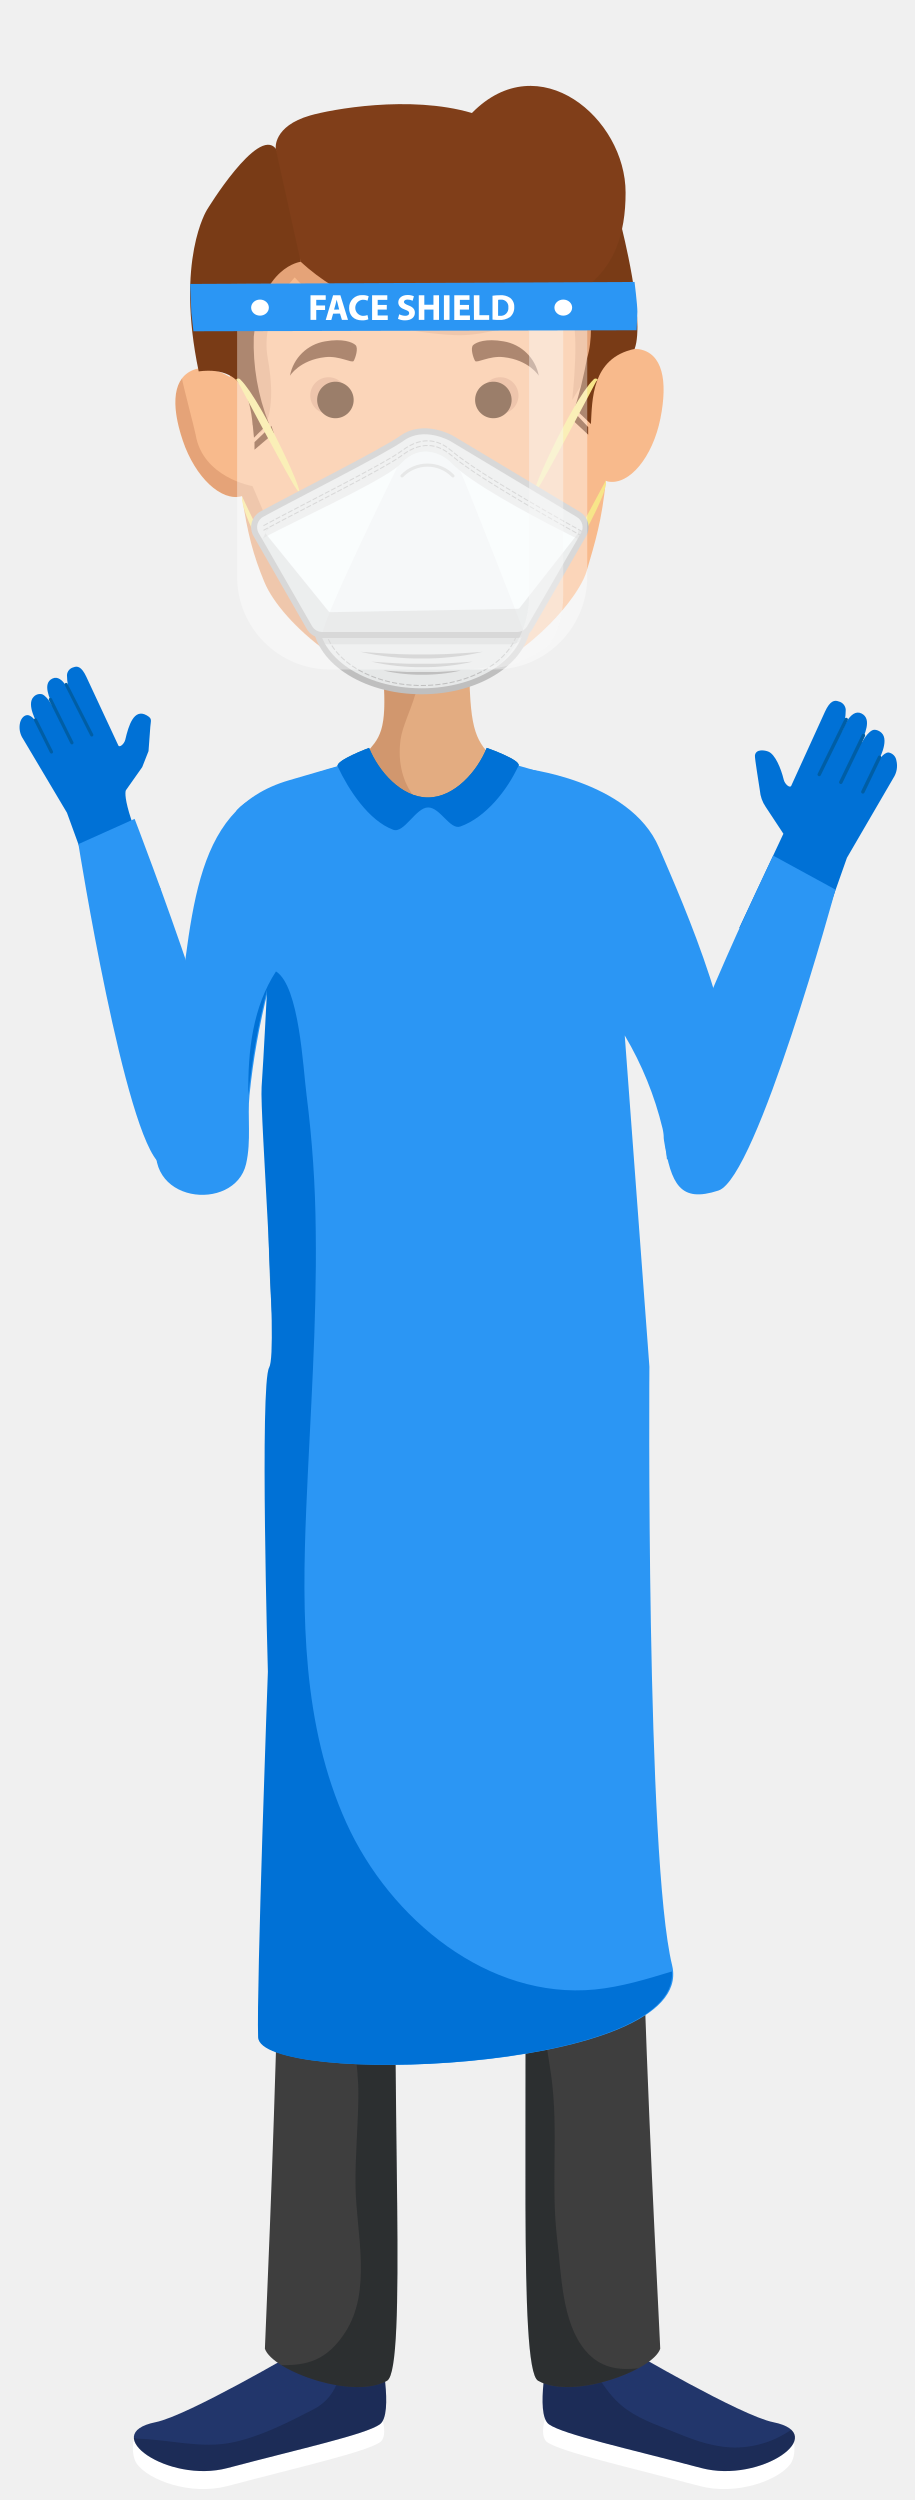
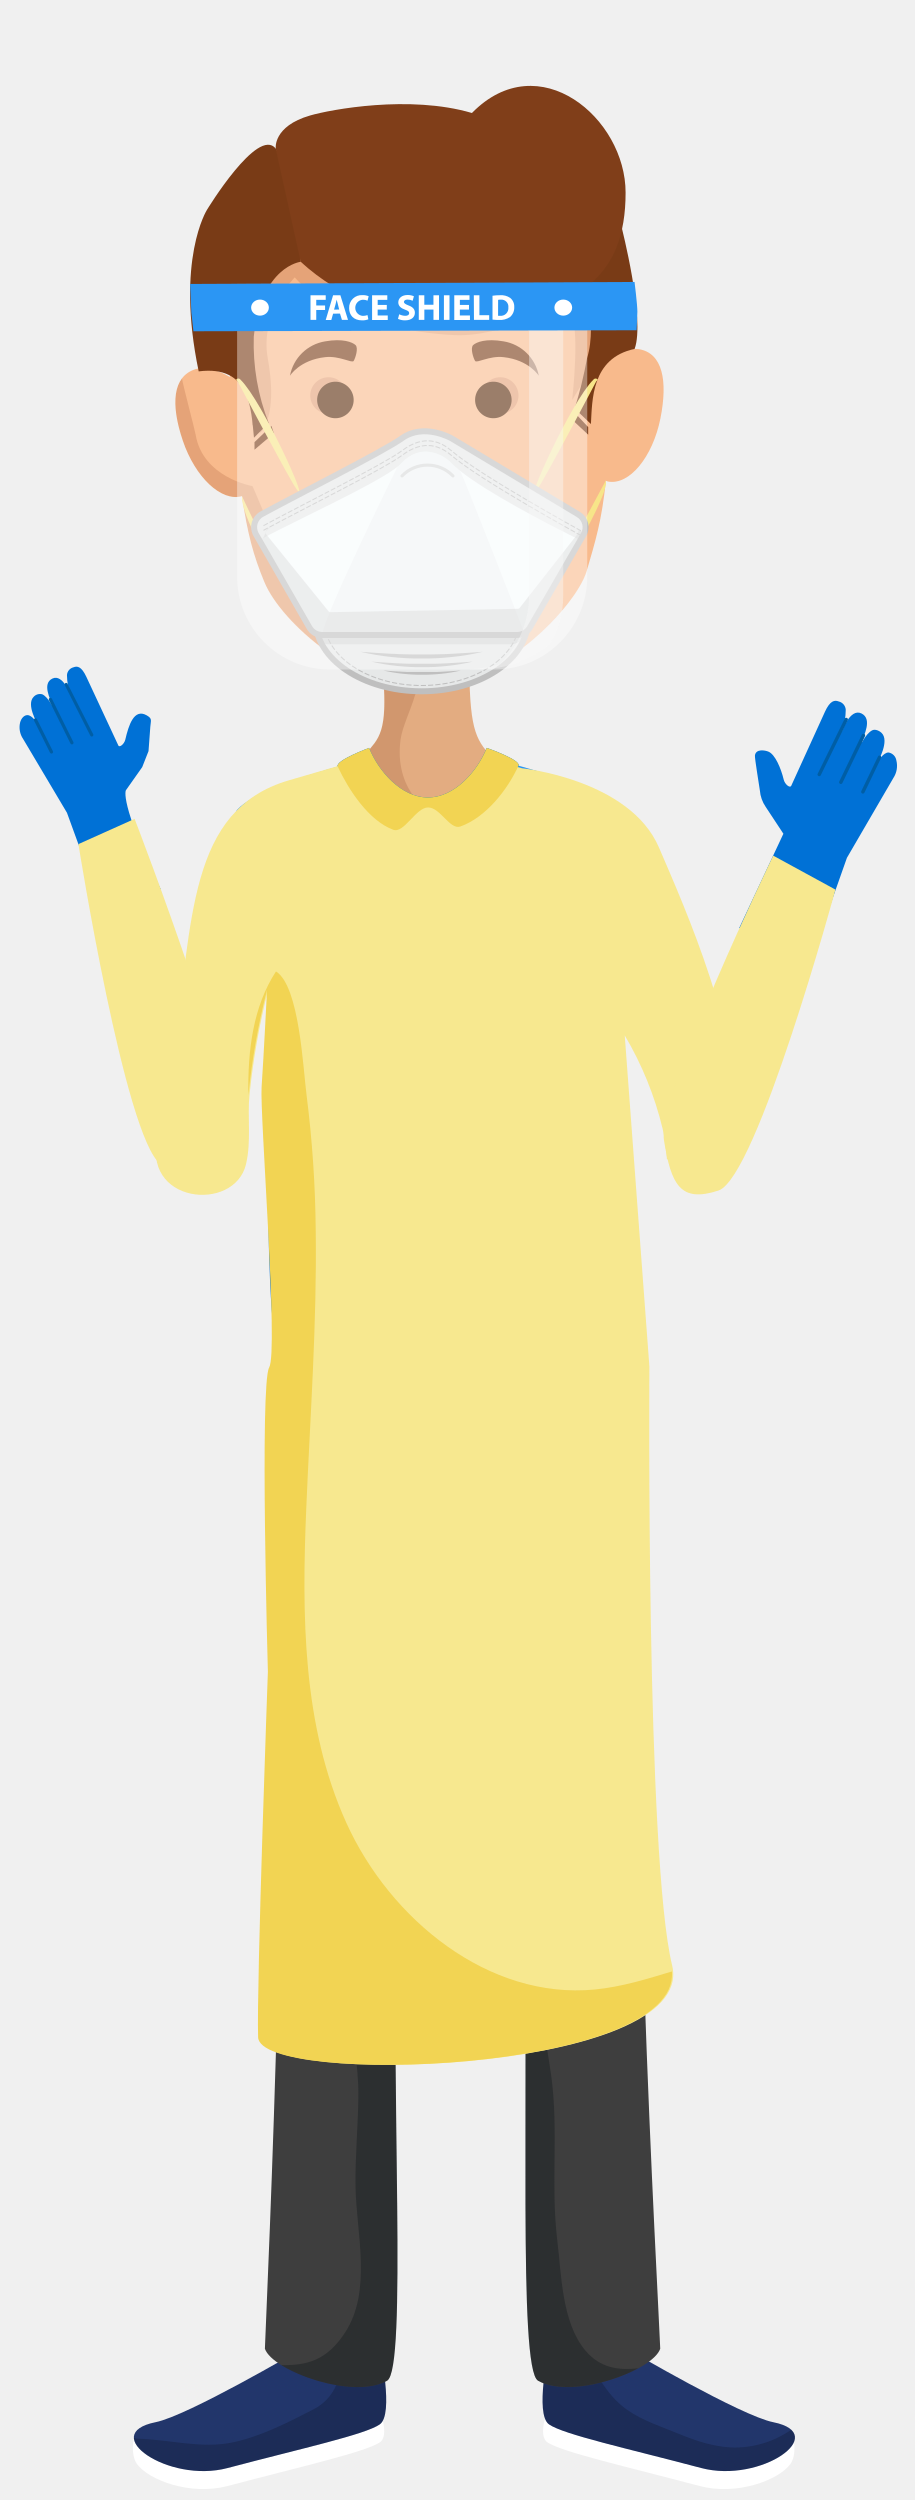
<svg xmlns="http://www.w3.org/2000/svg" viewBox="0 0 300.52 821.26">
  <defs>
-     <style>.cls-1,.cls-24,.cls-25,.cls-27,.cls-28{fill:none;}.cls-2{isolation:isolate;}.cls-3,.cls-34{fill:#fff;}.cls-4{fill:#22366b;}.cls-5{fill:#cfcfcf;}.cls-11,.cls-14,.cls-5,.cls-7,.cls-9{mix-blend-mode:multiply;}.cls-6{fill:#3e3e3e;}.cls-7{fill:#b7c1c6;}.cls-8{fill:#2b96f4;}.cls-9{fill:#ddcfc9;}.cls-10{fill:#e3ac81;}.cls-11{fill:#ebe0da;}.cls-12{fill:#f8ba8c;}.cls-13{fill:#793b16;}.cls-14{fill:#eadbd8;}.cls-15{fill:#5b2c0b;}.cls-16{fill:#803e19;}.cls-17{fill:#0874b7;}.cls-18,.cls-20{fill:#0071d6;}.cls-19{fill:#b77a65;}.cls-19,.cls-20,.cls-21{fill-rule:evenodd;}.cls-21{fill:#005ea5;}.cls-22{fill:#f7e589;}.cls-23{fill:#e6e8e8;}.cls-24,.cls-25,.cls-27,.cls-28{stroke:#bfbfbf;stroke-miterlimit:10;}.cls-24{stroke-width:1.96px;}.cls-25{stroke-width:0.34px;stroke-dasharray:0 0.68 1.7 0 0 0;}.cls-26,.cls-29{fill:#bfbfbf;}.cls-26{opacity:0.4;}.cls-27,.cls-28{stroke-width:0.33px;}.cls-27{stroke-dasharray:1.63 0 0 0;}.cls-28{stroke-dasharray:0.01 0.64 1.63 0 0 0;}.cls-30{fill:#f7fbfc;}.cls-31{opacity:0.3;}.cls-32{clip-path:url(#clip-path);}.cls-33{opacity:0.5;}.cls-34{opacity:0.39;}.cls-35{fill:#f9f9f9;opacity:0.42;}</style>
+     <style>.cls-1,.cls-25,.cls-26,.cls-28,.cls-29{fill:none;}.cls-2{isolation:isolate;}.cls-3,.cls-35{fill:#fff;}.cls-4{fill:#22366b;}.cls-5{fill:#cfcfcf;}.cls-11,.cls-14,.cls-5,.cls-7,.cls-9{mix-blend-mode:multiply;}.cls-6{fill:#3e3e3e;}.cls-7{fill:#b7c1c6;}.cls-8{fill:#2b96f4;}.cls-9{fill:#ddcfc9;}.cls-10{fill:#e3ac81;}.cls-11{fill:#ebe0da;}.cls-12{fill:#f8ba8c;}.cls-13{fill:#793b16;}.cls-14{fill:#eadbd8;}.cls-15{fill:#5b2c0b;}.cls-16{fill:#803e19;}.cls-17{fill:#0874b7;}.cls-18{fill:#f7e88f;}.cls-19{fill:#f2d453;}.cls-20{fill:#b77a65;}.cls-20,.cls-21,.cls-22{fill-rule:evenodd;}.cls-21{fill:#0071d6;}.cls-22{fill:#005ea5;}.cls-23{fill:#f7e589;}.cls-24{fill:#e6e8e8;}.cls-25,.cls-26,.cls-28,.cls-29{stroke:#bfbfbf;stroke-miterlimit:10;}.cls-25{stroke-width:1.96px;}.cls-26{stroke-width:0.34px;stroke-dasharray:0 0.68 1.7 0 0 0;}.cls-27,.cls-30{fill:#bfbfbf;}.cls-27{opacity:0.4;}.cls-28,.cls-29{stroke-width:0.33px;}.cls-28{stroke-dasharray:1.63 0 0 0;}.cls-29{stroke-dasharray:0 0.64 1.63 0 0 0;}.cls-31{fill:#f7fbfc;}.cls-32{opacity:0.3;}.cls-33{clip-path:url(#clip-path);}.cls-34{opacity:0.5;}.cls-35{opacity:0.39;}.cls-36{fill:#f9f9f9;opacity:0.42;}</style>
    <clipPath id="clip-path">
      <path class="cls-1" d="M130.63,153.26s-24.68,50-24.77,55.33,66.38-.65,66.38-.65-20.52-52.84-21.18-53.37-7.58-19-7.58-19-8.42,2.81-8.93,4.6S129,148.21,130.63,153.26Z" />
    </clipPath>
  </defs>
  <g class="cls-2">
    <g id="OBJECT">
      <path class="cls-3" d="M74.76,816.67c24.38-6.46,45.14-11.14,50-14.34,3.3-2.16-.06-10.67-.06-10.67L98.42,778,44,800.84s-1.26,5.41,1,8.59C48.87,814.71,62.51,819.91,74.76,816.67Z" />
      <path class="cls-3" d="M229.85,816.67c-24.38-6.46-45.14-11.14-50-14.34-3.3-2.16.07-10.67.07-10.67L206.19,778l54.43,22.89s1.28,5.41-1,8.59C255.75,814.71,242.1,819.91,229.85,816.67Z" />
      <path class="cls-4" d="M230.35,810.76c-24.37-6.46-45.24-11-50-14.34s0-24.86,0-24.86l26.36.48S243.41,793.58,254,795.7C273.12,799.53,250,815.94,230.35,810.76Z" />
      <path class="cls-5" d="M259.91,798.18A32.37,32.37,0,0,1,240.09,804c-5.9-.33-11.4-2.13-16.83-4.37-5.62-2.32-12.27-4.46-17.26-8-7.22-5.1-10.39-12.88-15.17-19.92l-10.5-.2s-4.78,21.51,0,24.86,25.65,7.88,50,14.34C247,815.16,266.21,804,259.91,798.18Z" />
      <path class="cls-6" d="M151.24,501.37c6.69,10.52,18.82,59,20.73,119.64,2.06,65.48-1.91,157.25,4.78,161.07,11.27,6.44,37.76-3.34,40.14-10.52-.47-13.85-11.72-207.7-5.27-288.71C174.11,461.11,136,477.44,151.24,501.37Z" />
      <path class="cls-7" d="M192.37,772.24c-7.83-9.22-7.92-25-9.31-36.42-2.2-18.15.53-35.88-2-54.09-1.64-11.83-5.71-28.62-.39-39.93,1.86-4,7.39-5.72,10.24-8.72,1.9-2-4.26-3.65-5.51-4.37-1.75-1-2.94-3.21-3.69-5-2.32-5.43-1.66-12.55-2.29-18.31-1.07-9.82-1.92-19.66-2.42-29.53-1.17-22.77,3.57-63-24.21-71.58,6.86,14.8,17.4,60.47,19.17,116.69,2.06,65.48-1.91,157.25,4.78,161.07,8,4.57,23.67,1,32.94-4.08C203.3,778.75,197.18,777.91,192.37,772.24Z" />
      <path class="cls-4" d="M74.76,810.76c24.38-6.46,45.24-11,50-14.34s0-24.86,0-24.86L98.42,772S61.7,793.58,51.11,795.7C32,799.53,55.16,815.94,74.76,810.76Z" />
      <path class="cls-5" d="M124.78,771.56l-14,.26a15.91,15.91,0,0,1-7.93,19.72c-8.18,4.25-17.56,9-26.58,10.83-10.13,2.11-20.82-1-31-1.25a3.31,3.31,0,0,1-1.3-.28c.2,5.94,16.44,13.71,30.78,9.92,24.38-6.46,45.24-11,50-14.34S124.78,771.56,124.78,771.56Z" />
      <path class="cls-6" d="M148.05,499.54c-6.69,10.51-15.8,60.78-17.71,121.47-2.06,65.48,3.52,157.25-3.17,161.07-11.27,6.44-37.76-3.34-40.15-10.52.5-14.29,9.72-207.4,3.23-288.83C127.77,461,163.28,475.61,148.05,499.54Z" />
      <path class="cls-7" d="M148.05,499.54c.49-.78.93-1.54,1.32-2.3-19.23,13-24.76,40.2-27.08,62.34-1.63,15.55-.18,31-1.4,46.53-.47,6.07-.91,13.23-5,18.15-2.58,3.13-5.9,5.3-9.29,7.41,3.52,2.34,7.76,4.3,9.51,8,3.34,7-1.24,11-1,18,.31,10.14,2.64,20.09,2.61,30.27s-1.13,20.53-.92,30.79c.31,15.07,5.45,33.79-3.42,47.48-6,9.23-12.54,10.88-21,10.74,8.9,5.57,26.19,10,34.74,5.13,6.69-3.82,1.11-95.59,3.17-161.07C132.25,560.32,141.36,510.05,148.05,499.54Z" />
      <path class="cls-6" d="M91.46,487.79c-1.88-13.87-1.47-34.4.56-40.38S205,429.17,208.14,445.72c1.24.06,5.67,19.45,3.48,37.13C208.4,508.94,94.57,510.72,91.46,487.79Z" />
      <path class="cls-8" d="M208.14,445.72C189.87,459.61,112,460,92,447.41c-6.68-14.59-2.89-126.52-2.89-126.52S73.38,271.14,77.94,266c9.28-10.5,63.53-21.76,63.53-21.76S199.19,257,205.5,266c3.07,4.39-5.13,45-2.83,88.87C205.11,401.27,211.92,429.75,208.14,445.72Z" />
      <path class="cls-9" d="M191.34,327.68a231.33,231.33,0,0,0,7.64,51c2.09,8.12,3.82,16.33,5.91,24.44a60.72,60.72,0,0,0,2.77,7.91c-1.53-14.81-3.79-33.31-5-56.17-1.38-26.4,1-51.61,2.51-68.46C198,299.31,190.91,313.45,191.34,327.68Z" />
      <path class="cls-9" d="M151.88,447.47c-25,.9-44.8-11.75-48.75-24.87s-2.84-69.46-4.56-94.13c-1.19-17-7.54-30.54-18.72-41.23,3.54,15.51,9.28,33.65,9.28,33.65S85.34,432.82,92,447.41c14.48,9.16,59.48,11.44,90.06,6.7C171.63,453.67,161.91,447.11,151.88,447.47Z" />
      <path class="cls-10" d="M166.45,250.41s-7.19,12.72-24.3,12.72a34,34,0,0,1-26.25-12.61s3.23-1.17,7.07-6.31,4.33-12.36,1.38-37.81c-3.65-31.56,28.72-34.23,30.06-6.45-.81,32.2.27,39.67,4.29,45.35C161.46,249.2,166.45,250.41,166.45,250.41Z" />
      <path class="cls-11" d="M131.57,243.07c1.12-8.51,11-21.63,2.47-29.14a21.86,21.86,0,0,0-9.37-4.66c2.59,23.11,2.1,29.86-1.7,34.94s-7.07,6.31-7.07,6.31A39.77,39.77,0,0,0,136.25,262C132.41,257.22,130.58,250.66,131.57,243.07Z" />
      <path class="cls-12" d="M209.93,114.71c-2.39-.42-5.66.56-8.78,2.52.21-8.64.35-17.75.49-27.38.49-34.42-35.73-51.47-65.7-47.94C98.51,46.31,73.25,61.56,74.06,92c.21,8,.65,19.35,1.48,31.85-4.05-2.44-8.53-3.47-11.41-2.55-7.42,2.39-8.14,11.46-4.07,23.5S72.74,164.94,79.49,163c1.81,12.55,3.86,19.76,7.32,28.14,5.81,14.06,31,34.87,51.78,34.87,25.34,0,50.75-26.93,54.12-38.39,2.88-9.81,5-16.63,6.31-29.67a4.41,4.41,0,0,0,.7.23c7,1.34,14.68-8,17.23-20.71C219.46,124.93,217.59,116,209.93,114.71Z" />
      <path class="cls-11" d="M104.11,204.85c-4.75-5.83-10.86-15.29-12.65-22.57-2.06-8.38-8.53-22.59-8.53-22.59s-16.33-2.78-18.66-16.9c-.26-1.59-4.34-16.93-4.49-18.52-3.13,4.12-2.77,11.47.28,20.49,4.09,12.05,12.68,20.18,19.43,18.19,1.81,12.55,3.86,19.76,7.32,28.14,5.17,12.51,25.71,30.35,44.78,34.14C121.06,220.11,111.49,213.91,104.11,204.85Z" />
      <path class="cls-11" d="M201.5,99c-3.73-10.17-2.38-20-11.22-22.37-5.73-1.53-31.77,21-37.47,19.43-12.69-3.62-23.34-8.25-33.41-16.8-3.08-2.62-8.78-7.33-12.74-3.44-2.54,2.5-8.6-2.78-10,.45-3.34,7.58-8-2.14-13.28,4.39-1.63,2-4,13.07-5.9,14.79-2.92,2.65,4.72,23.88,5.06,27.4a138.43,138.43,0,0,1,.26,16.79c.26-.32,2.58,2.77,2.85,2.44,4.72-5.83,3.59-17.27,2.3-24.43-2.68-14.89,8.87-26.52,8.87-26.52A40.69,40.69,0,0,0,110.14,101a111.61,111.61,0,0,0,39,9.08c17.48.86,34.48-11.6,38.06-7.48s.77,28.76.77,28.76S204.16,106.23,201.5,99Z" />
      <path class="cls-13" d="M98.78,86s0-25.24-8.2-37.2C84.69,41.45,68,68.91,68,68.91S57.59,85.3,65.27,122c17-2.15,17.19,12.3,18.16,21.79,1.71-1.77,4.84-4.83,4.84-4.83a71.19,71.19,0,0,1-4.9-28.39C85.83,87.44,98.78,86,98.78,86Z" />
      <path class="cls-13" d="M191.32,86.91s5.14,19.44,1.54,30.7a139.3,139.3,0,0,1-4.07,16.59l5.33,5.11c.45-7.73.08-21.7,14.35-24.68,3.57-9.57-4.35-40.33-4.35-40.33Z" />
      <path class="cls-13" d="M116.18,118.57c-.55.85-4.66-1.76-9.31-1.25-8.44.91-11.62,6.12-11.62,6.12a14.08,14.08,0,0,1,11.6-11.31c5.75-1,8.87.25,9.93,1.21S116.72,117.72,116.18,118.57Z" />
      <path class="cls-11" d="M118.22,181.05c2.2,27.6,37.36,27.11,37.36,0Z" />
      <path class="cls-14" d="M136.9,160.52c-4.73,0-8.69-2.05-9.71-4.79a4,4,0,0,0-.27,1.4c0,3.42,4.47,6.19,10,6.19s10-2.77,10-6.19a4,4,0,0,0-.27-1.4C145.59,158.47,141.63,160.52,136.9,160.52Z" />
      <path class="cls-14" d="M113.92,129.93a6,6,0,1,1-6-6A6,6,0,0,1,113.92,129.93Z" />
      <path class="cls-15" d="M116.18,131.39a6,6,0,1,1-6-6A6,6,0,0,1,116.18,131.39Z" />
      <path class="cls-13" d="M156.07,118.57c.54.85,4.65-1.76,9.3-1.25,8.44.91,11.63,6.12,11.63,6.12a14.09,14.09,0,0,0-11.61-11.31c-5.75-1-8.87.25-9.93,1.21S155.52,117.72,156.07,118.57Z" />
      <path class="cls-14" d="M158.32,129.93a6,6,0,1,0,6-6A6,6,0,0,0,158.32,129.93Z" />
      <path class="cls-15" d="M156.07,131.39a6,6,0,1,0,6-6A6,6,0,0,0,156.07,131.39Z" />
      <path class="cls-16" d="M205.51,63.31c0,27.48-15.17,41.48-58.63,41.48A71.83,71.83,0,0,1,98.78,86l-8.2-37.2s-1-7.3,11.28-10.86c6.7-1.94,32.68-6.86,53.17-.82C177,14.68,205.56,38.86,205.51,63.31Z" />
      <path class="cls-17" d="M159.9,245.68c-3.08,7.66-10.57,16.3-19.33,16.3s-16.25-8.64-19.33-16.3c0,0-11.22,4.17-10.31,6.11,3.62,7.74,10.19,17.79,18.24,20.79,3.55,1.33,7.45-7.33,11.46-7.33s7.18,7.48,10.61,6.26c8.36-3,15.45-12,19.1-20C171.19,249.64,159.9,245.68,159.9,245.68Z" />
      <polygon class="cls-13" points="193.22 142.79 187.45 137.42 188.24 135 193.22 140.31 193.22 142.79" />
      <polygon class="cls-13" points="83.6 147.73 89.96 142.33 89.17 139.91 83.6 145.24 83.6 147.73" />
      <path class="cls-3" d="M118.24,180.93c2.2,22.34,37.32,21.94,37.32,0Z" />
      <path class="cls-8" d="M112.49,250l-.12-.12S119.82,247.81,112.49,250Z" />
-       <path class="cls-8" d="M216.49,278.45c-9.61-22.46-45-26.07-45-26.07l-3.9-1.08L156.83,260l-7.92,4h-5.65l-11.76-1.12h-6L122.6,260l-9-9.11c-3.07.91-8.72,2.56-18.58,5.41C61.57,266,63.5,302.7,57,344.8c-1.47,9.54-5.33,18.71-5,27.88-6.23,22.73,25.07,25.86,28.83,9.72,1.78-7.68.4-15.58,1.13-22.66v0a234.43,234.43,0,0,1,6.13-34.54S87,348,86.35,357s5.54,87,2.43,92.26-.42,99.93-.42,99.93S84.64,652.79,85.2,669.23c.55,16.11,138.69,11.91,135.92-21.63a12.25,12.25,0,0,0-.33-2c-8.63-35.39-7.46-196.64-7.46-196.64l-8.1-108.81a110.79,110.79,0,0,1,12.42,30.55,69.38,69.38,0,0,1,1.43,10.07,5.31,5.31,0,0,1,2.73,1.45c3.23,3.11,7.3,5.12,11.08,7.45,3.05-2.74,6.62-5.11,10.8-12.39C243.46,339.1,225.07,298.49,216.49,278.45Z" />
-       <path class="cls-18" d="M84.79,669.23C84.23,652.79,88,549.16,88,549.16s-2.69-94.66.42-99.93S85.3,366,85.94,357s1.78-31.79,1.78-31.79a234.43,234.43,0,0,0-6.13,34.54c-.25-14.9,1.59-29.13,9.07-40.63,7.71,4.83,8.89,31.83,10.06,40.72a379.68,379.68,0,0,1,3,44.58c.41,30.38-1.83,60.71-3.11,91.05-1.47,35-1.31,71.33,13.12,103.24s46.82,58.22,81.68,54.85c8.65-.84,17-3.4,25.32-5.93C223.48,681.14,85.34,685.34,84.79,669.23Z" />
-       <path class="cls-18" d="M159.9,245.68c-3.08,7.66-10.57,16.3-19.33,16.3s-16.25-8.64-19.33-16.3c0,0-11.22,4.17-10.31,6.11,3.62,7.74,10.19,17.79,18.24,20.79,3.55,1.33,7.45-7.33,11.46-7.33s7.18,7.48,10.61,6.26c8.36-3,15.45-12,19.1-20C171.19,249.64,159.9,245.68,159.9,245.68Z" />
-       <path class="cls-19" d="M271.18,254.38a.58.58,0,0,0,.27.76.55.55,0,0,0,.75-.25v0l5.47-11.35a.55.55,0,0,0-.25-.75h0a.58.58,0,0,0-.77.26Z" />
-       <path class="cls-19" d="M263.94,251.21a.59.59,0,0,0,.27.77.58.58,0,0,0,.76-.27l7.43-15.41a.58.58,0,0,0-.27-.76.55.55,0,0,0-.75.25v0Z" />
-       <path class="cls-20" d="M242.84,304.84l14.51-30.95-5.81-8.81a11.08,11.08,0,0,1-1.92-5.41c-.19-1.51-1.75-10.68-1.62-11.52.32-2.22,3.29-1.72,4.46-1.22,2.16.92,4.06,5.34,5,9.21.34,1.44,2,2.88,2.46,2L271,233.81c1.7-3.73,3.21-3.89,4.51-3.38a3,3,0,0,1,2.32,2.72,21.13,21.13,0,0,1-1.3,7.21s2.69-7.82,6.44-6,.74,7.32.09,9.42c-.41,1.32,1.22-2.68,3.43-3.85.93-.5,2.32.06,3.12.84,2.72,2.64-1.23,9.42-1.23,9.42s1.76-3,3.49-3a3.15,3.15,0,0,1,2.59,2.61,7.29,7.29,0,0,1-1,5.8l-15.24,26.19-12,34Z" />
-       <path class="cls-21" d="M282.94,259.89a.58.58,0,0,0,.27.76.57.57,0,0,0,.76-.26L289.44,249a.57.57,0,0,0-.26-.76.55.55,0,0,0-.75.25v0Z" />
-       <path class="cls-21" d="M275.7,256.73a.58.58,0,0,0,.27.76.55.55,0,0,0,.75-.25v0l7.43-15.4a.58.58,0,0,0-.27-.76.57.57,0,0,0-.76.26Z" />
-       <path class="cls-21" d="M268.67,254.07a.57.57,0,1,0,.9.7.54.54,0,0,0,.1-.2l8.77-17.87a.57.57,0,1,0-.91-.69.76.76,0,0,0-.09.18Z" />
-       <path class="cls-8" d="M254,281.08s-38.23,79.12-35.88,93.54,5.25,20.62,17.89,16.48,38.44-98.86,38.44-98.86Z" />
-       <path class="cls-19" d="M28.29,241.54a.53.53,0,1,1-.9.55.2.2,0,0,1,0-.08l-5.21-10.54a.53.53,0,0,1,.33-.67.51.51,0,0,1,.62.21Z" />
-       <path class="cls-19" d="M35,238.53a.54.54,0,0,1-1,.47l-7-14.29a.54.54,0,0,1,.25-.72.53.53,0,0,1,.71.24h0Z" />
-       <path class="cls-20" d="M52.77,292.09C39,263.38,41.36,259.6,41.36,259.6L46.72,252l2.07-5.26.59-8c.16-2.14.73-2.66-1.23-3.77-4.11-2.31-5.88,3.2-7,8.05-.32,1.34-1.88,2.71-2.28,1.86L28.36,222.33c-1.62-3.47-3-3.61-4.24-3.11A2.8,2.8,0,0,0,22,221.78a19.21,19.21,0,0,0,1.27,6.71s-2.57-7.26-6.06-5.58-.62,6.82,0,8.78c.39,1.22-1.17-2.49-3.24-3.58a2.79,2.79,0,0,0-2.92.81c-2.52,2.49,1.23,8.77,1.23,8.77S10.61,234.9,9,234.92c-1,0-2,.92-2.4,2.45a6.81,6.81,0,0,0,1,5.39L22,267l11.5,31.6Z" />
-       <path class="cls-21" d="M17.38,246.78a.54.54,0,0,1-.24.72.53.53,0,0,1-.71-.24h0l-5.24-10.52a.56.56,0,0,1,.24-.73.54.54,0,0,1,.71.25h0Z" />
-       <path class="cls-21" d="M24.1,243.77a.55.55,0,0,1-.24.72.53.53,0,0,1-.71-.24h0L16.09,230a.53.53,0,0,1,.24-.71.55.55,0,0,1,.72.24Z" />
-       <path class="cls-21" d="M30.63,241.23a.53.53,0,0,1-.29.69.52.52,0,0,1-.65-.21l-8.38-16.57a.52.52,0,0,1,.17-.73.53.53,0,0,1,.73.17l0,.08Z" />
-       <path class="cls-8" d="M25.76,277.29S41.06,373.56,52.7,382.4s18,11.35,24.31-.37S44.22,269,44.22,269Z" />
-       <path class="cls-22" d="M97.35,160.61c5.08,7-11.13-28.86-18.35-35.89a.88.88,0,0,0-1.43,0l.54.63S95,157.33,97.35,160.61Z" />
-       <path class="cls-22" d="M176.59,160.61c-5.08,7,11.13-28.86,18.35-35.89a.88.88,0,0,1,1.43,0l-.54.63S179,157.33,176.59,160.61Z" />
-       <path class="cls-22" d="M199,157.9s-22,41-23.91,44.49-.47,2.13-.47,2.13S200.67,163.52,199,157.9Z" />
-       <path class="cls-22" d="M79.49,163s14.07,30.12,16.6,31.22-1,.7-1,.7S79.12,171.39,79.49,163Z" />
-       <path class="cls-23" d="M191.66,175.64l-1.09,1.88L174,206.16a4.88,4.88,0,0,1-4.21,2.43h-64a4.84,4.84,0,0,1-4.22-2.45L85.22,177.5l-1.09-1.9A4.84,4.84,0,0,1,86,168.93c11-6.07,40-20.62,46-24.91,7.27-5.23,16.33,0,16.33,0L190,169A4.86,4.86,0,0,1,191.66,175.64Z" />
-       <ellipse class="cls-23" cx="138.53" cy="203.61" rx="34.9" ry="23.48" />
+       <path class="cls-18" d="M216.49,278.45c-9.61-22.46-45-26.07-45-26.07l-3.9-1.08L156.83,260l-7.92,4h-5.65l-11.76-1.12h-6L122.6,260l-9-9.11c-3.07.91-8.72,2.56-18.58,5.41C61.57,266,63.5,302.7,57,344.8c-1.47,9.54-5.33,18.71-5,27.88-6.23,22.73,25.07,25.86,28.83,9.72,1.78-7.68.4-15.58,1.13-22.66v0a234.43,234.43,0,0,1,6.13-34.54S87,348,86.35,357s5.54,87,2.43,92.26-.42,99.93-.42,99.93S84.64,652.79,85.2,669.23c.55,16.11,138.69,11.91,135.92-21.63a12.25,12.25,0,0,0-.33-2c-8.63-35.39-7.46-196.64-7.46-196.64l-8.1-108.81a110.79,110.79,0,0,1,12.42,30.55,69.38,69.38,0,0,1,1.43,10.07,5.31,5.31,0,0,1,2.73,1.45c3.23,3.11,7.3,5.12,11.08,7.45,3.05-2.74,6.62-5.11,10.8-12.39C243.46,339.1,225.07,298.49,216.49,278.45Z" />
+       <path class="cls-19" d="M84.79,669.23C84.23,652.79,88,549.16,88,549.16s-2.69-94.66.42-99.93S85.3,366,85.94,357s1.78-31.79,1.78-31.79a234.43,234.43,0,0,0-6.13,34.54c-.25-14.9,1.59-29.13,9.07-40.63,7.71,4.83,8.89,31.83,10.06,40.72a379.68,379.68,0,0,1,3,44.58c.41,30.38-1.83,60.71-3.11,91.05-1.47,35-1.31,71.33,13.12,103.24s46.82,58.22,81.68,54.85c8.65-.84,17-3.4,25.32-5.93C223.48,681.14,85.34,685.34,84.79,669.23Z" />
+       <path class="cls-19" d="M159.9,245.68c-3.08,7.66-10.57,16.3-19.33,16.3s-16.25-8.64-19.33-16.3c0,0-11.22,4.17-10.31,6.11,3.62,7.74,10.19,17.79,18.24,20.79,3.55,1.33,7.45-7.33,11.46-7.33s7.18,7.48,10.61,6.26c8.36-3,15.45-12,19.1-20C171.19,249.64,159.9,245.68,159.9,245.68Z" />
+       <path class="cls-20" d="M271.18,254.38a.58.58,0,0,0,.27.76.55.55,0,0,0,.75-.25v0l5.47-11.35a.55.55,0,0,0-.25-.75h0a.58.58,0,0,0-.77.26Z" />
+       <path class="cls-20" d="M263.94,251.21a.59.59,0,0,0,.27.77.58.58,0,0,0,.76-.27l7.43-15.41a.58.58,0,0,0-.27-.76.55.55,0,0,0-.75.25v0Z" />
+       <path class="cls-21" d="M242.84,304.84l14.51-30.95-5.81-8.81a11.08,11.08,0,0,1-1.92-5.41c-.19-1.51-1.75-10.68-1.62-11.52.32-2.22,3.29-1.72,4.46-1.22,2.16.92,4.06,5.34,5,9.21.34,1.44,2,2.88,2.46,2L271,233.81c1.7-3.73,3.21-3.89,4.51-3.38a3,3,0,0,1,2.32,2.72,21.13,21.13,0,0,1-1.3,7.21s2.69-7.82,6.44-6,.74,7.32.09,9.42c-.41,1.32,1.22-2.68,3.43-3.85.93-.5,2.32.06,3.12.84,2.72,2.64-1.23,9.42-1.23,9.42s1.76-3,3.49-3a3.15,3.15,0,0,1,2.59,2.61,7.29,7.29,0,0,1-1,5.8l-15.24,26.19-12,34Z" />
+       <path class="cls-22" d="M282.94,259.89a.58.58,0,0,0,.27.76.57.57,0,0,0,.76-.26L289.44,249a.57.57,0,0,0-.26-.76.55.55,0,0,0-.75.25v0Z" />
+       <path class="cls-22" d="M275.7,256.73a.58.58,0,0,0,.27.76.55.55,0,0,0,.75-.25v0l7.43-15.4a.58.58,0,0,0-.27-.76.57.57,0,0,0-.76.26Z" />
+       <path class="cls-22" d="M268.67,254.07a.57.57,0,1,0,.9.7.54.54,0,0,0,.1-.2l8.77-17.87a.57.57,0,1,0-.91-.69.76.76,0,0,0-.09.18Z" />
+       <path class="cls-18" d="M254,281.08s-38.23,79.12-35.88,93.54,5.25,20.62,17.89,16.48,38.44-98.86,38.44-98.86Z" />
+       <path class="cls-20" d="M28.29,241.54a.53.53,0,1,1-.9.55.2.2,0,0,1,0-.08l-5.21-10.54a.53.53,0,0,1,.33-.67.51.51,0,0,1,.62.21Z" />
+       <path class="cls-20" d="M35,238.53a.54.54,0,0,1-1,.47l-7-14.29a.54.54,0,0,1,.25-.72.53.53,0,0,1,.71.24h0Z" />
+       <path class="cls-21" d="M52.77,292.09C39,263.38,41.36,259.6,41.36,259.6L46.72,252l2.07-5.26.59-8c.16-2.14.73-2.66-1.23-3.77-4.11-2.31-5.88,3.2-7,8.05-.32,1.34-1.88,2.71-2.28,1.86L28.36,222.33c-1.62-3.47-3-3.61-4.24-3.11A2.8,2.8,0,0,0,22,221.78a19.21,19.21,0,0,0,1.27,6.71s-2.57-7.26-6.06-5.58-.62,6.82,0,8.78c.39,1.22-1.17-2.49-3.24-3.58a2.79,2.79,0,0,0-2.92.81c-2.52,2.49,1.23,8.77,1.23,8.77S10.61,234.9,9,234.92c-1,0-2,.92-2.4,2.45a6.81,6.81,0,0,0,1,5.39L22,267l11.5,31.6Z" />
+       <path class="cls-22" d="M17.38,246.78a.54.54,0,0,1-.24.72.53.53,0,0,1-.71-.24h0l-5.24-10.52a.56.56,0,0,1,.24-.73.54.54,0,0,1,.71.25h0Z" />
+       <path class="cls-22" d="M24.1,243.77a.55.55,0,0,1-.24.72.53.53,0,0,1-.71-.24h0L16.09,230a.53.53,0,0,1,.24-.71.55.55,0,0,1,.72.24Z" />
+       <path class="cls-22" d="M30.63,241.23a.53.53,0,0,1-.29.69.52.52,0,0,1-.65-.21l-8.38-16.57a.52.52,0,0,1,.17-.73.53.53,0,0,1,.73.17l0,.08Z" />
+       <path class="cls-18" d="M25.76,277.29S41.06,373.56,52.7,382.4s18,11.35,24.31-.37S44.22,269,44.22,269Z" />
+       <path class="cls-23" d="M97.35,160.61c5.08,7-11.13-28.86-18.35-35.89a.88.88,0,0,0-1.43,0l.54.63S95,157.33,97.35,160.61Z" />
+       <path class="cls-23" d="M176.59,160.61c-5.08,7,11.13-28.86,18.35-35.89a.88.88,0,0,1,1.43,0l-.54.63S179,157.33,176.59,160.61Z" />
+       <path class="cls-23" d="M199,157.9s-22,41-23.91,44.49-.47,2.13-.47,2.13S200.67,163.52,199,157.9Z" />
+       <path class="cls-23" d="M79.49,163s14.07,30.12,16.6,31.22-1,.7-1,.7S79.12,171.39,79.49,163Z" />
+       <path class="cls-24" d="M191.66,175.64l-1.09,1.88L174,206.16a4.88,4.88,0,0,1-4.21,2.43h-64a4.84,4.84,0,0,1-4.22-2.45L85.22,177.5l-1.09-1.9A4.84,4.84,0,0,1,86,168.93c11-6.07,40-20.62,46-24.91,7.27-5.23,16.33,0,16.33,0L190,169A4.86,4.86,0,0,1,191.66,175.64Z" />
      <ellipse class="cls-24" cx="138.53" cy="203.61" rx="34.9" ry="23.48" />
-       <ellipse class="cls-25" cx="138.53" cy="203.61" rx="32.08" ry="21.58" />
-       <path class="cls-26" d="M168,211.66H107.61a2.59,2.59,0,0,1-2.58-2.58h0a2.58,2.58,0,0,1,2.58-2.57H168a2.58,2.58,0,0,1,2.58,2.57h1.19C171.8,210.5,169.45,211.66,168,211.66Z" />
-       <path class="cls-27" d="M86.56,172.68,88,171.9" />
-       <path class="cls-28" d="M88,171.9c12.18-6.55,38.44-19.63,44-23.81,7.52-5.69,13-2.84,16.33,0,9.5,8.2,42.51,26.28,43.07,26.59" />
-       <path class="cls-27" d="M86.56,174.22l1.43-.78" />
-       <path class="cls-28" d="M88,173.44c12.18-6.55,38.44-19.63,44-23.81,7.52-5.69,13-2.84,16.33,0,9.5,8.2,42.51,26.28,43.07,26.59" />
-       <path class="cls-29" d="M118.44,214.12c3.35.24,6.7.49,10.05.65.84,0,1.67.06,2.51.11l2.51.07L136,215h5l2.51-.05,2.51-.07c.83,0,1.67-.08,2.51-.11,3.35-.16,6.69-.4,10.05-.65a76.36,76.36,0,0,1-10,1.69l-2.52.24-2.52.17-2.52.09-2.52,0-2.52,0-2.53-.09-2.52-.17-2.51-.24A79.85,79.85,0,0,1,118.44,214.12Z" />
-       <path class="cls-29" d="M122.06,217.35c2.78.2,5.54.41,8.31.54l2.07.09,2.08.06,2.07,0h4.15l2.07,0,2.07-.06c.69,0,1.39-.07,2.08-.09,2.76-.13,5.53-.34,8.3-.54a63.48,63.48,0,0,1-8.27,1.4l-2.08.2-2.08.14-2.08.07-2.09,0-2.08,0-2.09-.08-2.08-.14c-.69-.05-1.38-.12-2.08-.19A65.22,65.22,0,0,1,122.06,217.35Z" />
-       <path class="cls-29" d="M125.91,220.26c2.13.15,4.25.31,6.38.41l1.59.07,1.6,0,1.59,0h3.19l1.59,0,1.59,0,1.6-.07c2.12-.1,4.24-.26,6.38-.41a48,48,0,0,1-6.36,1.07c-.53.06-1.06.11-1.6.15l-1.6.11-1.6.06-1.6,0-1.6,0-1.6-.06-1.6-.11-1.6-.15A51,51,0,0,1,125.91,220.26Z" />
-       <path class="cls-30" d="M190.57,177.52,174,206.16a4.88,4.88,0,0,1-4.21,2.43h-64a4.84,4.84,0,0,1-4.22-2.45L85.22,177.5A4,4,0,0,1,86,177c1.53-.84,3.42-1.83,5.56-2.91,13.3-6.73,36.13-17.33,40.4-22,5.94-6.49,13.3-3.2,16.33,0,6.06,6.38,25.18,16.63,35.27,21.8,3.86,2,6.4,3.21,6.4,3.21A4,4,0,0,1,190.57,177.52Z" />
-       <g class="cls-31">
-         <g class="cls-32">
-           <path class="cls-26" d="M190.57,177.52,174,206.16a4.88,4.88,0,0,1-4.21,2.43h-64a4.84,4.84,0,0,1-4.22-2.45L85.22,177.5A4,4,0,0,1,86,177c11-6.07,41-19.49,46-24.9,5.94-6.49,13.3-3.19,16.33,0,8.37,8.81,41.67,25,41.67,25A4,4,0,0,1,190.57,177.52Z" />
+       <ellipse class="cls-25" cx="138.53" cy="203.61" rx="34.9" ry="23.48" />
+       <ellipse class="cls-26" cx="138.53" cy="203.61" rx="32.08" ry="21.58" />
+       <path class="cls-27" d="M168,211.66H107.61a2.59,2.59,0,0,1-2.58-2.58h0a2.58,2.58,0,0,1,2.58-2.57H168a2.58,2.58,0,0,1,2.58,2.57h1.19C171.8,210.5,169.45,211.66,168,211.66Z" />
+       <path class="cls-28" d="M86.56,172.68,88,171.9" />
+       <path class="cls-29" d="M88,171.9c12.18-6.55,38.44-19.63,44-23.81,7.52-5.69,13-2.84,16.33,0,9.5,8.2,42.51,26.28,43.07,26.59" />
+       <path class="cls-28" d="M86.56,174.22l1.43-.78" />
+       <path class="cls-29" d="M88,173.44c12.18-6.55,38.44-19.63,44-23.81,7.52-5.69,13-2.84,16.33,0,9.5,8.2,42.51,26.28,43.07,26.59" />
+       <path class="cls-30" d="M118.44,214.12c3.35.24,6.7.49,10.05.65.84,0,1.67.06,2.51.11l2.51.07L136,215h5l2.51-.05,2.51-.07c.83,0,1.67-.08,2.51-.11,3.35-.16,6.69-.4,10.05-.65a76.36,76.36,0,0,1-10,1.69l-2.52.24-2.52.17-2.52.09-2.52,0-2.52,0-2.53-.09-2.52-.17-2.51-.24A79.85,79.85,0,0,1,118.44,214.12Z" />
+       <path class="cls-30" d="M122.06,217.35c2.78.2,5.54.41,8.31.54l2.07.09,2.08.06,2.07,0h4.15l2.07,0,2.07-.06c.69,0,1.39-.07,2.08-.09,2.76-.13,5.53-.34,8.3-.54a63.48,63.48,0,0,1-8.27,1.4l-2.08.2-2.08.14-2.08.07-2.09,0-2.08,0-2.09-.08-2.08-.14c-.69-.05-1.38-.12-2.08-.19A65.22,65.22,0,0,1,122.06,217.35Z" />
+       <path class="cls-30" d="M125.91,220.26c2.13.15,4.25.31,6.38.41l1.59.07,1.6,0,1.59,0h3.19l1.59,0,1.59,0,1.6-.07c2.12-.1,4.24-.26,6.38-.41a48,48,0,0,1-6.36,1.07c-.53.06-1.06.11-1.6.15l-1.6.11-1.6.06-1.6,0-1.6,0-1.6-.06-1.6-.11-1.6-.15A51,51,0,0,1,125.91,220.26Z" />
+       <path class="cls-31" d="M190.57,177.52,174,206.16a4.88,4.88,0,0,1-4.21,2.43h-64a4.84,4.84,0,0,1-4.22-2.45L85.22,177.5A4,4,0,0,1,86,177c1.53-.84,3.42-1.83,5.56-2.91,13.3-6.73,36.13-17.33,40.4-22,5.94-6.49,13.3-3.2,16.33,0,6.06,6.38,25.18,16.63,35.27,21.8,3.86,2,6.4,3.21,6.4,3.21A4,4,0,0,1,190.57,177.52Z" />
+       <g class="cls-32">
+         <g class="cls-33">
+           <path class="cls-27" d="M190.57,177.52,174,206.16a4.88,4.88,0,0,1-4.21,2.43h-64a4.84,4.84,0,0,1-4.22-2.45L85.22,177.5A4,4,0,0,1,86,177c11-6.07,41-19.49,46-24.9,5.94-6.49,13.3-3.19,16.33,0,8.37,8.81,41.67,25,41.67,25A4,4,0,0,1,190.57,177.52Z" />
        </g>
      </g>
-       <g class="cls-33">
-         <path class="cls-29" d="M132.05,156.85a.5.5,0,0,1-.36-.14.52.52,0,0,1,0-.73,12.08,12.08,0,0,1,8.74-3.7h0a12,12,0,0,1,8.73,3.7.51.51,0,0,1,0,.73.52.52,0,0,1-.73,0,11.11,11.11,0,0,0-16,0A.53.53,0,0,1,132.05,156.85Z" />
+       <g class="cls-34">
+         <path class="cls-30" d="M132.05,156.85a.5.5,0,0,1-.36-.14.52.52,0,0,1,0-.73,12.08,12.08,0,0,1,8.74-3.7h0a12,12,0,0,1,8.73,3.7.51.51,0,0,1,0,.73.52.52,0,0,1-.73,0,11.11,11.11,0,0,0-16,0A.53.53,0,0,1,132.05,156.85Z" />
      </g>
-       <path class="cls-26" d="M190,177.08a.78.78,0,0,1,.25,1l-16.19,28a4.88,4.88,0,0,1-4.21,2.43h-64a4.84,4.84,0,0,1-4.22-2.45l-16.07-28a.78.78,0,0,1,.27-1.06L86,177c1.37-.76.78-2.93,2.66-3.88.36-.19-1.75,1.71-1.54,2l20.74,25.61a.77.77,0,0,0,.68.37l61.6-1.11a.76.76,0,0,0,.68-.43l19-24.25c.19-.39.1-1.38.49-1.18,3.45,1.76-.37,2.93-.37,2.93Z" />
-       <path class="cls-24" d="M84.12,175.6l17.52,30.54a4.84,4.84,0,0,0,4.22,2.45h64a4.85,4.85,0,0,0,4.2-2.43l17.64-30.52A4.86,4.86,0,0,0,190,169l-41.67-25s-9.06-5.23-16.33,0c-6,4.29-34.95,18.84-46,24.9A4.87,4.87,0,0,0,84.12,175.6Z" />
-       <path class="cls-34" d="M77.91,93.28h115a0,0,0,0,1,0,0v96.15a30.51,30.51,0,0,1-30.51,30.51h-54a30.51,30.51,0,0,1-30.51-30.51V93.28a0,0,0,0,1,0,0Z" />
-       <path class="cls-35" d="M185,196V93.28H173.8V196a31,31,0,0,1-9.55,22.16,39,39,0,0,1-9.88,1.68.46.46,0,0,0-.07.07h2.53a38.18,38.18,0,0,0,23.7-8.06A30.27,30.27,0,0,0,185,196Z" />
+       <path class="cls-27" d="M190,177.08a.78.78,0,0,1,.25,1l-16.19,28a4.88,4.88,0,0,1-4.21,2.43h-64a4.84,4.84,0,0,1-4.22-2.45l-16.07-28a.78.78,0,0,1,.27-1.06L86,177c1.37-.76.78-2.93,2.66-3.88.36-.19-1.75,1.71-1.54,2l20.74,25.61a.77.77,0,0,0,.68.37l61.6-1.11a.76.76,0,0,0,.68-.43l19-24.25c.19-.39.1-1.38.49-1.18,3.45,1.76-.37,2.93-.37,2.93Z" />
+       <path class="cls-25" d="M84.12,175.6l17.52,30.54a4.84,4.84,0,0,0,4.22,2.45h64a4.85,4.85,0,0,0,4.2-2.43l17.64-30.52A4.86,4.86,0,0,0,190,169l-41.67-25s-9.06-5.23-16.33,0c-6,4.29-34.95,18.84-46,24.9A4.87,4.87,0,0,0,84.12,175.6Z" />
+       <path class="cls-35" d="M77.91,93.28h115a0,0,0,0,1,0,0v96.15a30.51,30.51,0,0,1-30.51,30.51h-54a30.51,30.51,0,0,1-30.51-30.51V93.28a0,0,0,0,1,0,0Z" />
+       <path class="cls-36" d="M185,196V93.28H173.8V196a31,31,0,0,1-9.55,22.16,39,39,0,0,1-9.88,1.68.46.46,0,0,0-.07.07h2.53a38.18,38.18,0,0,0,23.7-8.06A30.27,30.27,0,0,0,185,196Z" />
      <path class="cls-8" d="M209.13,108.49l-145.59.33-.68-6.13-.41-9.41,146-.66s.93,7.46.93,9.77C209.35,104,209.13,108.49,209.13,108.49Z" />
      <ellipse class="cls-3" cx="85.41" cy="101.05" rx="2.91" ry="2.64" />
      <ellipse class="cls-3" cx="185.04" cy="101.05" rx="2.91" ry="2.64" />
      <path class="cls-3" d="M102,97H107v1.5h-3.11v1.85h2.9v1.48h-2.9v3.25H102Z" />
      <path class="cls-3" d="M109.42,103.05l-.58,2.07H107L109.42,97h2.4l2.5,8.08h-2l-.63-2.07Zm2-1.37L111,100c-.15-.48-.29-1.08-.41-1.56h0c-.12.48-.24,1.09-.37,1.56l-.48,1.71Z" />
      <path class="cls-3" d="M121,104.9a5.36,5.36,0,0,1-2.07.34c-2.8,0-4.24-1.73-4.24-4a4.12,4.12,0,0,1,4.42-4.29,4.7,4.7,0,0,1,2,.36l-.37,1.45a3.88,3.88,0,0,0-1.54-.3,2.66,2.66,0,0,0,0,5.31,4.68,4.68,0,0,0,1.53-.26Z" />
      <path class="cls-3" d="M127.06,101.71h-3v1.92h3.32v1.49h-5.15V97h5v1.5h-3.16v1.68h3Z" />
      <path class="cls-3" d="M131.14,103.24a4.69,4.69,0,0,0,2,.51c.83,0,1.28-.35,1.28-.88s-.38-.79-1.36-1.14c-1.34-.47-2.22-1.21-2.22-2.39,0-1.38,1.16-2.43,3.06-2.43a4.93,4.93,0,0,1,2.07.41l-.41,1.47a4,4,0,0,0-1.69-.38c-.79,0-1.18.36-1.18.78s.46.74,1.5,1.14c1.43.52,2.1,1.27,2.1,2.41,0,1.35-1,2.5-3.26,2.5a5.27,5.27,0,0,1-2.29-.49Z" />
      <path class="cls-3" d="M139.39,97v3.11h3V97h1.83v8.08H142.4v-3.38h-3v3.38h-1.83V97Z" />
      <path class="cls-3" d="M147.66,97v8.08h-1.83V97Z" />
      <path class="cls-3" d="M154.06,101.71h-3v1.92h3.32v1.49h-5.15V97h5v1.5h-3.16v1.68h3Z" />
      <path class="cls-3" d="M155.65,97h1.84v6.55h3.21v1.53h-5Z" />
      <path class="cls-3" d="M161.79,97.15a15.94,15.94,0,0,1,2.47-.17,5.26,5.26,0,0,1,3.31.86,3.58,3.58,0,0,1,1.36,3,4.07,4.07,0,0,1-1.34,3.27,5.79,5.79,0,0,1-3.73,1,15.63,15.63,0,0,1-2.07-.12Zm1.83,6.6a4.1,4.1,0,0,0,.64,0A2.51,2.51,0,0,0,167,101a2.32,2.32,0,0,0-2.54-2.57,3.47,3.47,0,0,0-.83.08Z" />
    </g>
  </g>
</svg>
